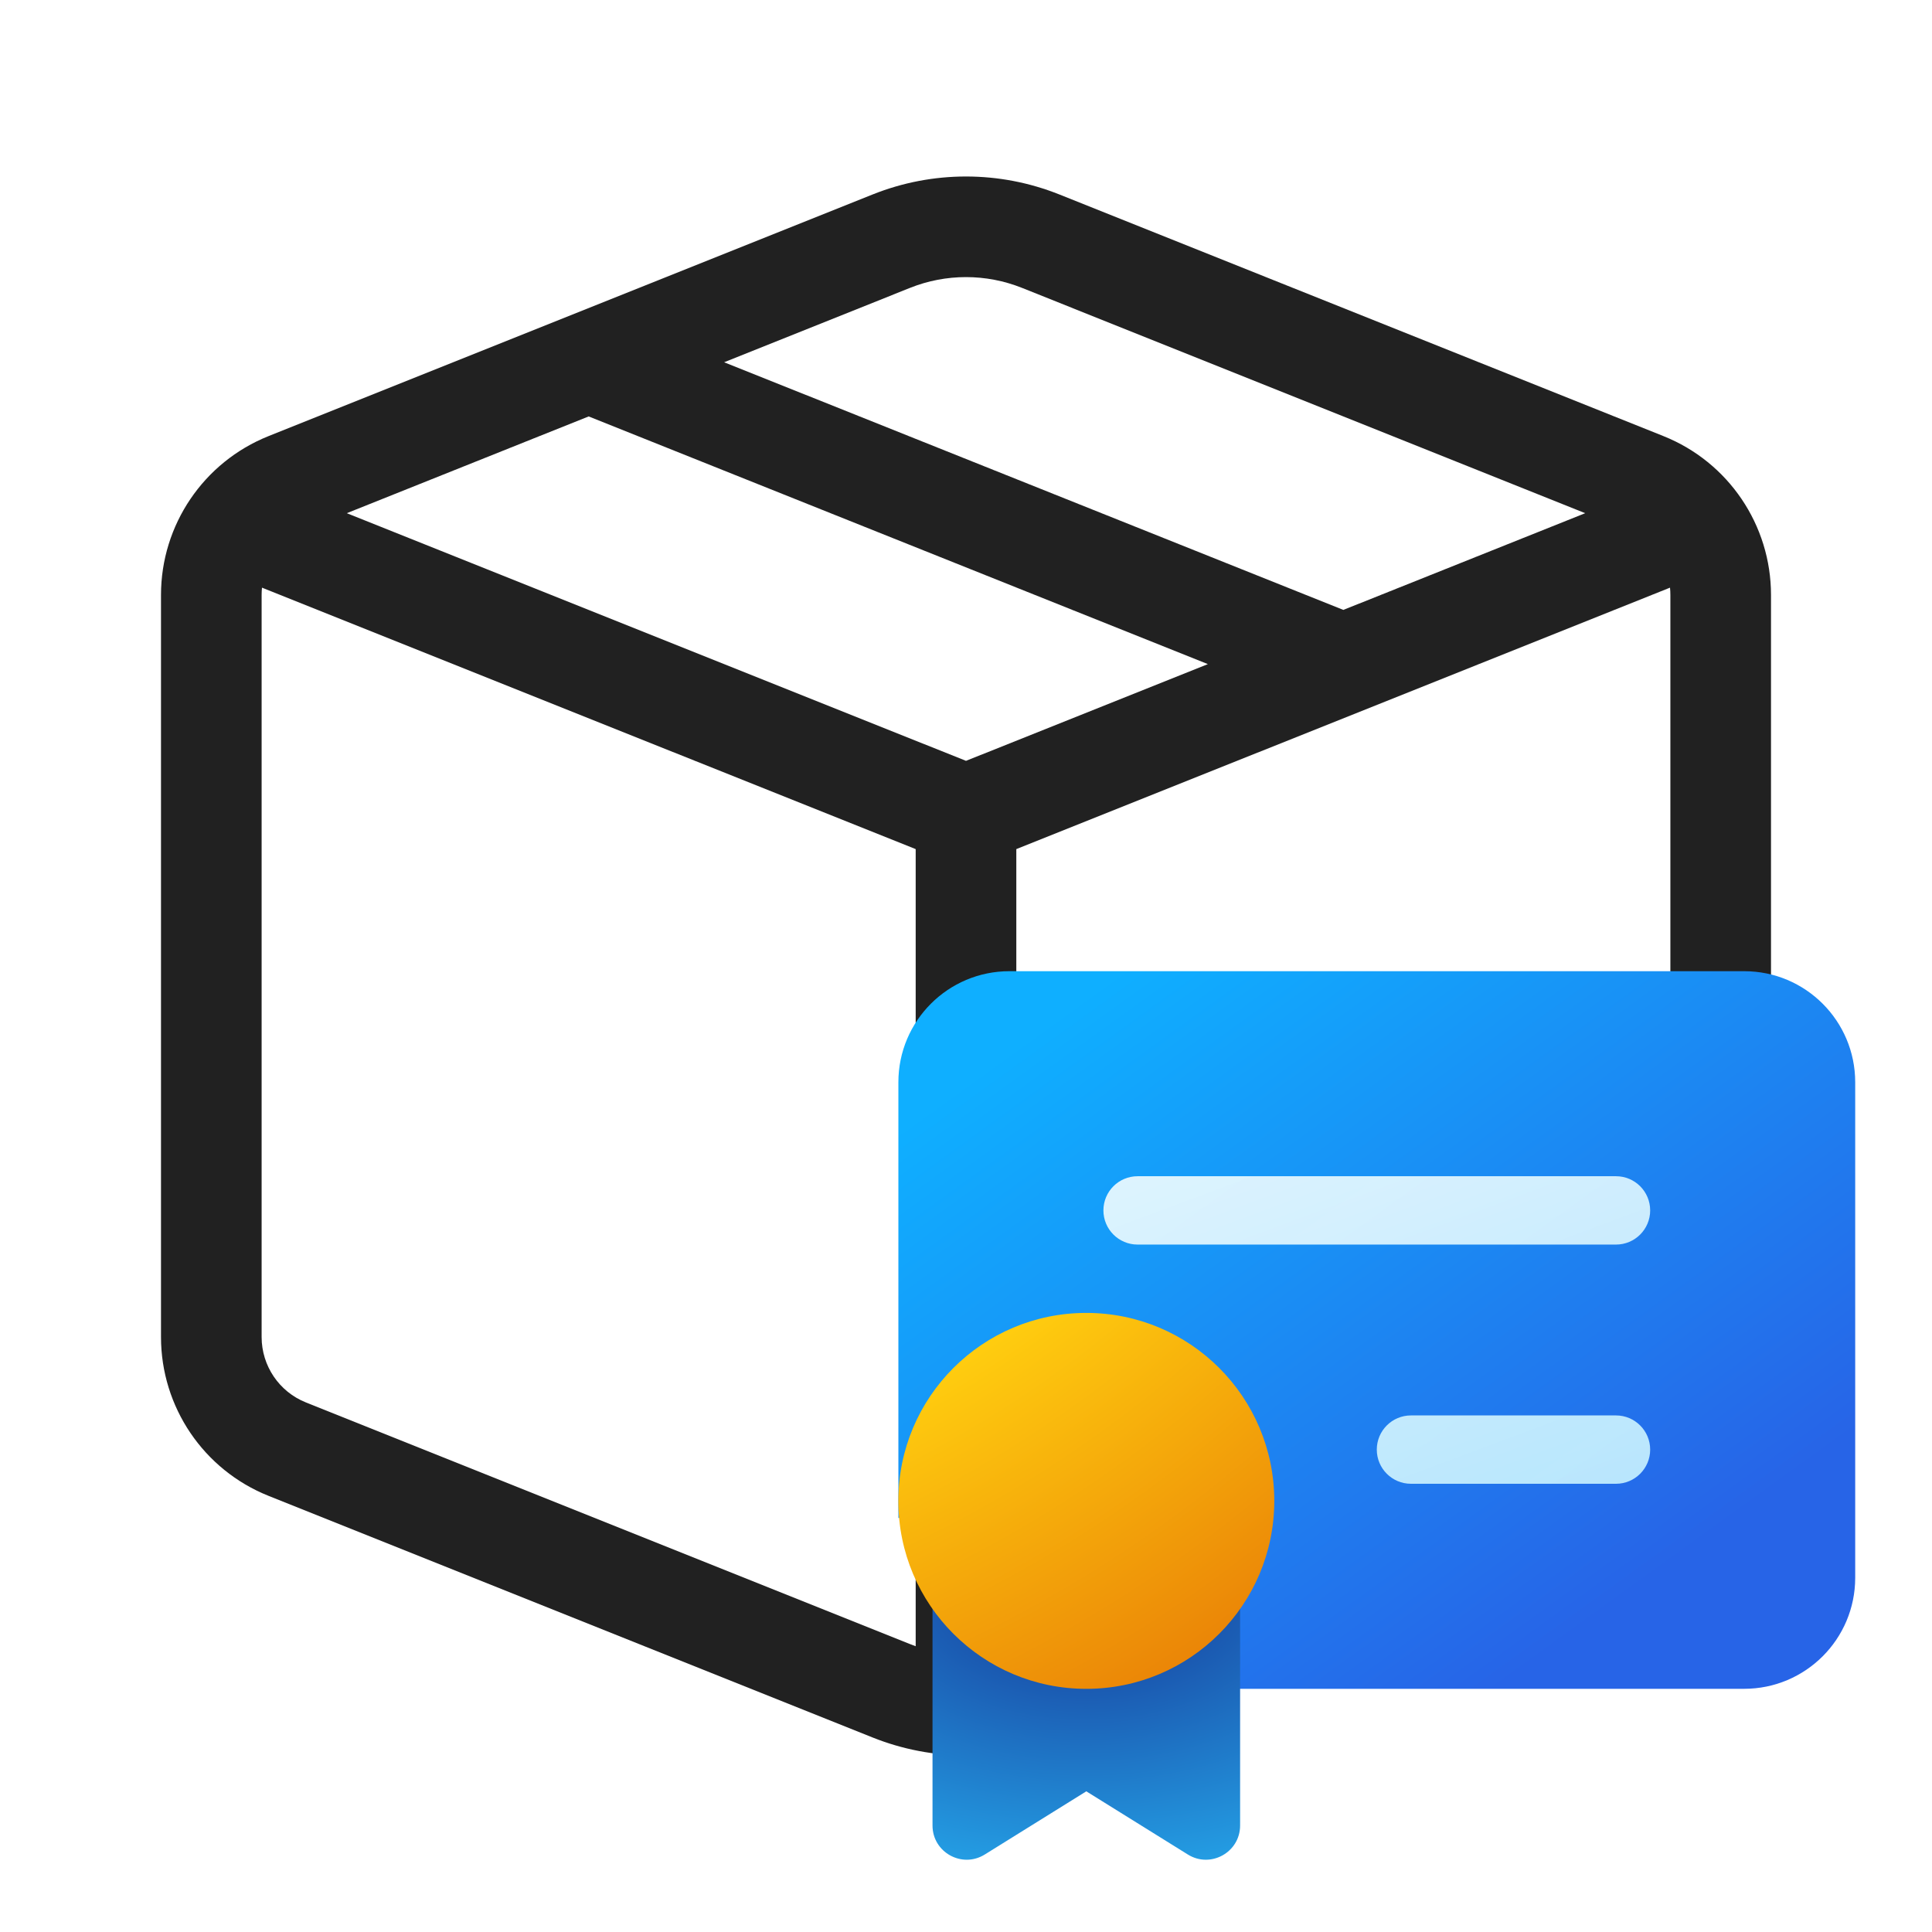
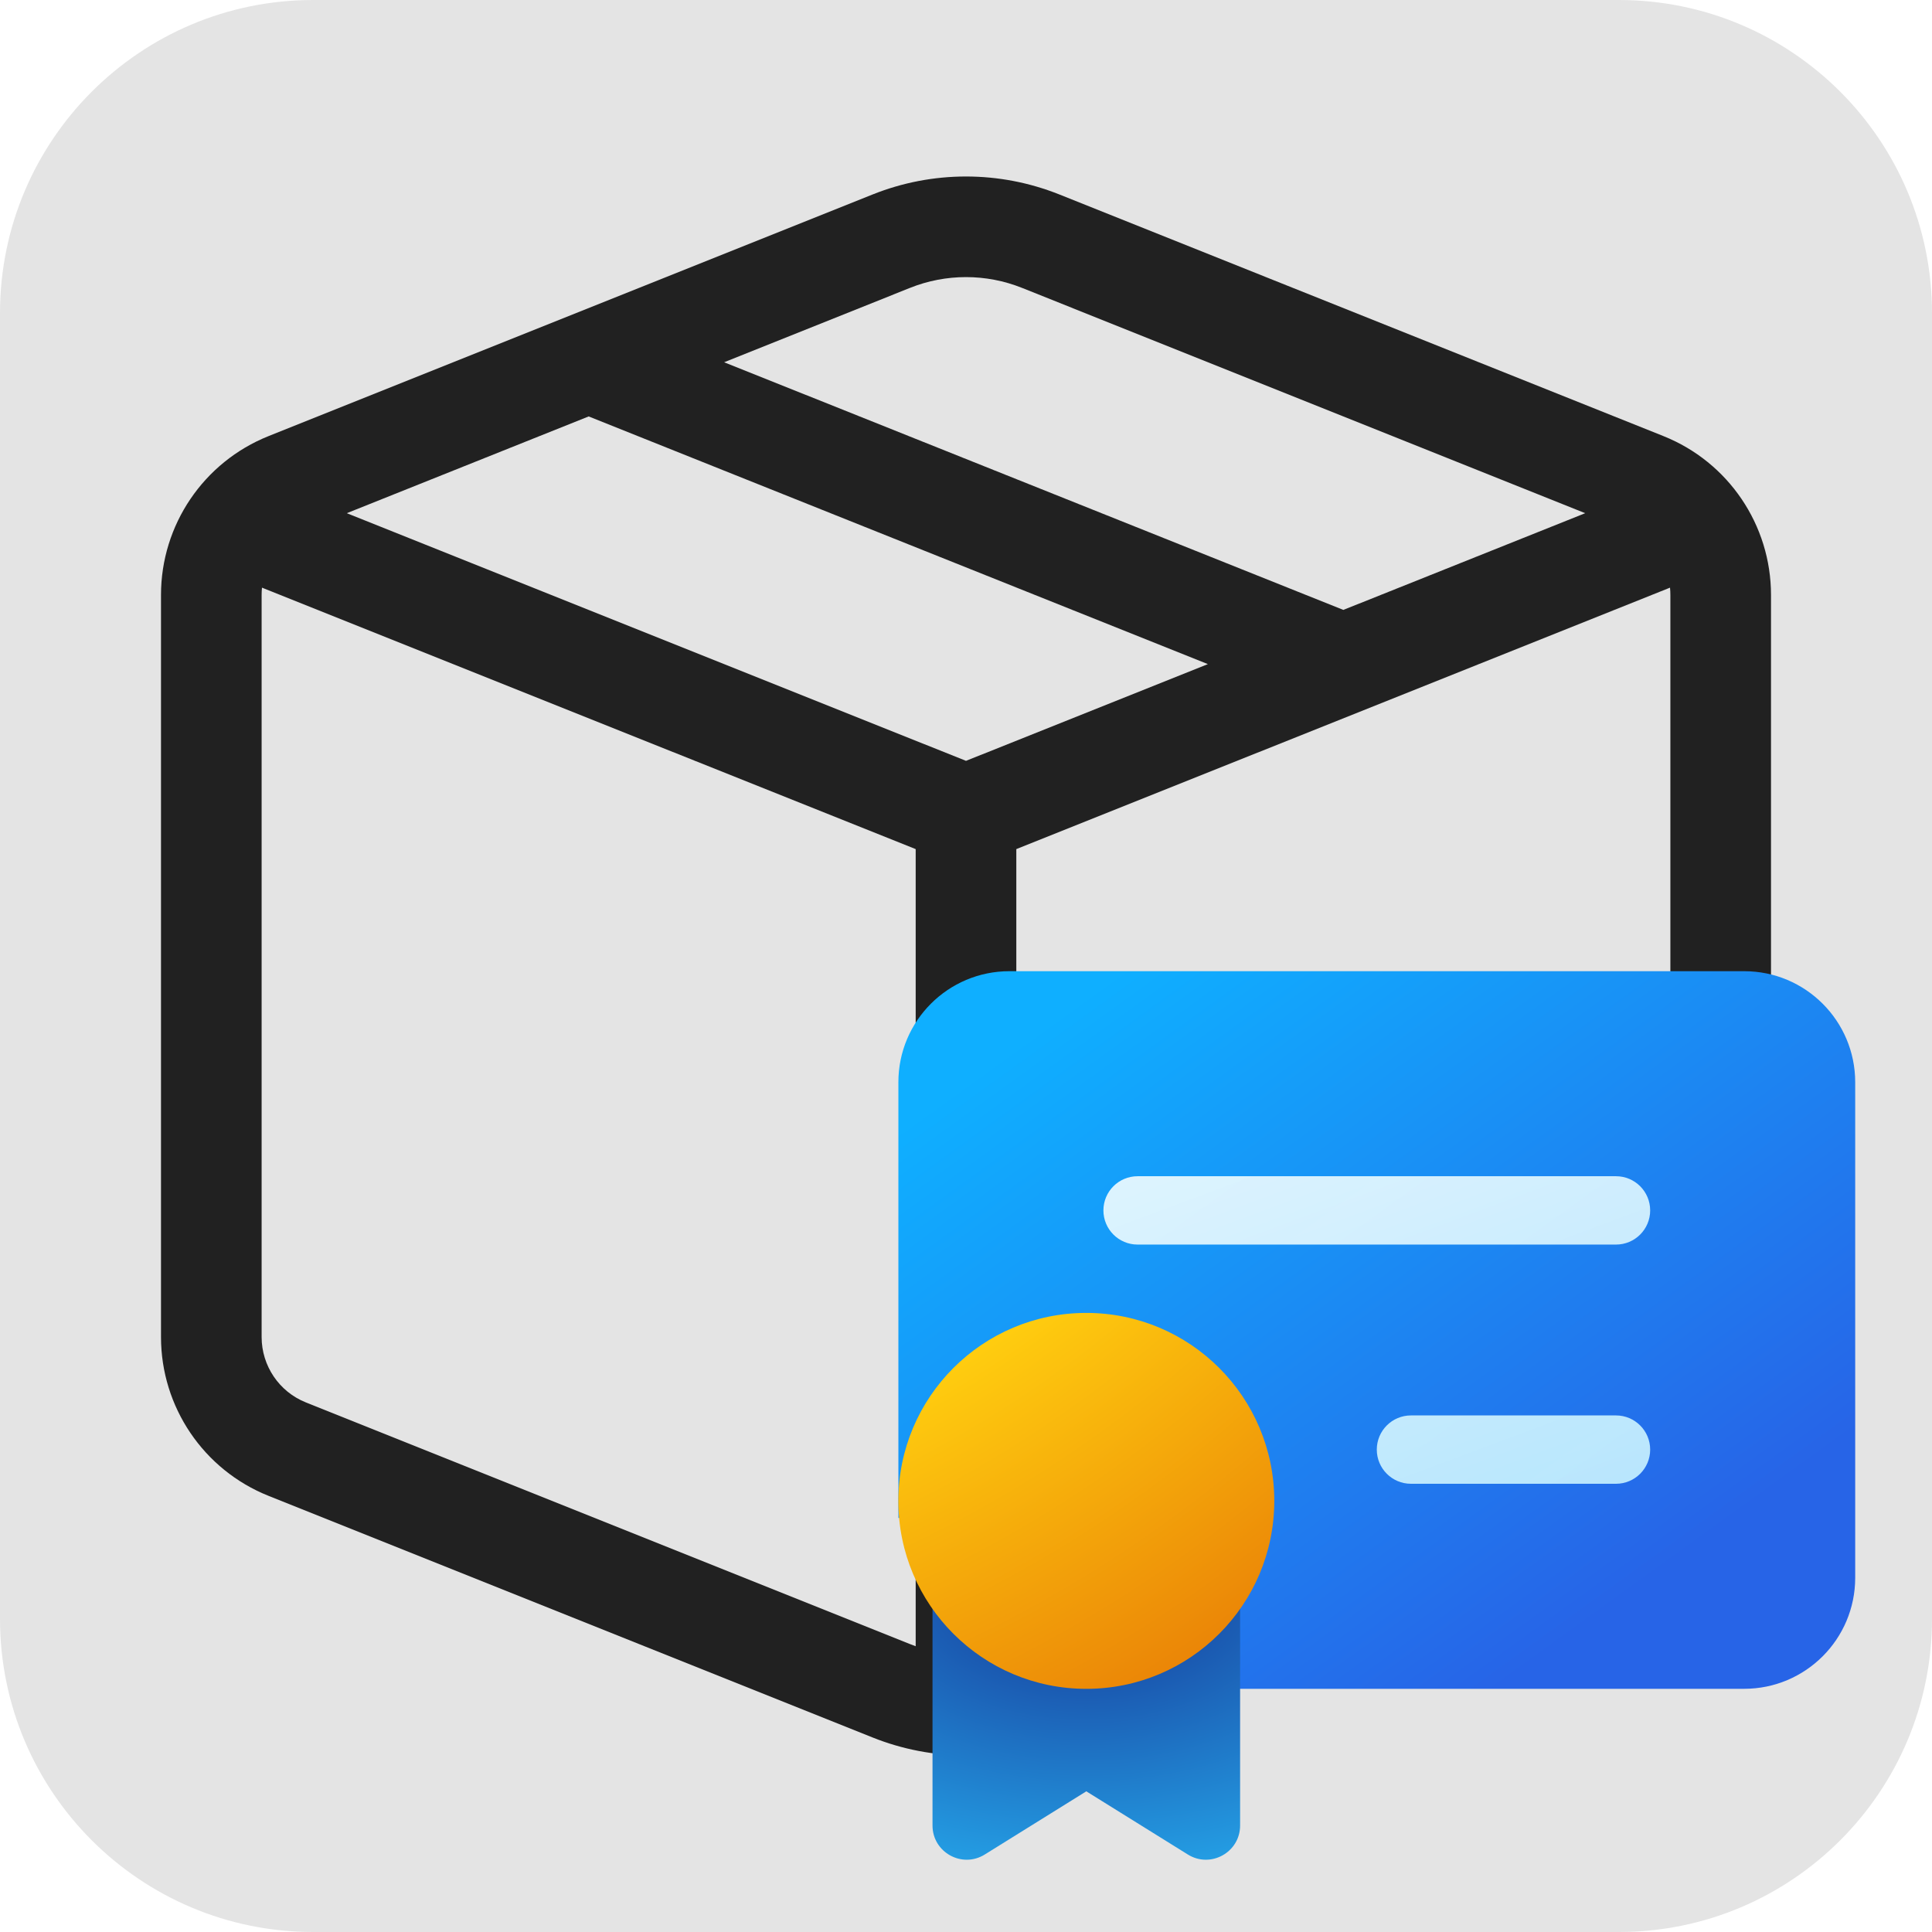
<svg xmlns="http://www.w3.org/2000/svg" width="48" height="48" viewBox="0 0 48 48" fill="none" version="1.1" id="svg1">
  <defs id="defs1">
    <radialGradient id="paint3_radial_72095_10082" cx="0" cy="0" r="1" gradientUnits="userSpaceOnUse" gradientTransform="matrix(28.68439,43.52695,-37.27884,24.56686,2.140342,-0.06775084)">
      <stop offset="0.772" stop-color="#FFCD0F" id="stop10" />
      <stop offset="0.991" stop-color="#E67505" id="stop11" />
    </radialGradient>
    <radialGradient id="paint2_radial_72095_10082" cx="0" cy="0" r="1" gradientUnits="userSpaceOnUse" gradientTransform="matrix(0,9.696553,-15.01654,0,26.98911,39.41117)">
      <stop stop-color="#163697" id="stop8" />
      <stop offset="1" stop-color="#29C3FF" id="stop9" />
    </radialGradient>
    <linearGradient id="paint1_linear_72095_10082" x1="31.2" y1="30.7" x2="20.404" y2="1.771" gradientUnits="userSpaceOnUse" gradientTransform="matrix(0.8490108,0,0,0.8490108,20.62153,20.73301)">
      <stop stop-color="#9DEAFF" id="stop6" />
      <stop offset="1" stop-color="white" id="stop7" />
    </linearGradient>
    <linearGradient id="paint0_linear_72095_10082" x1="3" y1="7.938" x2="16.766" y2="27.007" gradientUnits="userSpaceOnUse" gradientTransform="matrix(0.8490108,0,0,0.8490108,20.62153,20.73301)">
      <stop stop-color="#0FAFFF" id="stop4" />
      <stop offset="1" stop-color="#2764E7" id="stop5" />
    </linearGradient>
  </defs>
+   <path id="rect1" d="M 7.781,0 H 40.219 A 7.781,7.781 45 0 1 48,7.781 V 40.219 A 7.781,7.781 135 0 1 40.219,48 H 7.781 A 7.781,7.781 45 0 1 0,40.219 V 7.781 A 7.781,7.781 135 0 1 7.781,0 Z" style="fill:#e4e4e4;fill-opacity:1;stroke:none;stroke-width:0;stroke-linecap:round;stroke-linejoin:round;stroke-dasharray:none;stroke-dashoffset:21.326" />
  <path d="M26.321 4.832C24.831 4.236 23.169 4.236 21.679 4.832L6.672 10.835C5.058 11.48 4 13.043 4 14.781V33.218C4 34.956 5.058 36.519 6.672 37.164L21.679 43.167C23.169 43.763 24.831 43.763 26.321 43.167L41.328 37.164C42.942 36.519 44 34.956 44 33.218V14.781C44 13.043 42.942 11.48 41.328 10.835L26.321 4.832ZM22.607 7.153C23.501 6.795 24.499 6.795 25.393 7.153L39.384 12.75L33.375 15.153L17.991 9L22.607 7.153ZM14.625 10.346L30.009 16.5L24 18.903L8.616 12.75L14.625 10.346ZM6.509 14.6L22.75 21.096V40.9C22.702 40.883 22.655 40.865 22.607 40.846L7.6 34.843C6.936 34.578 6.5 33.934 6.5 33.218V14.781C6.5 14.72 6.503 14.659 6.509 14.6ZM25.25 40.9V21.096L41.491 14.6C41.497 14.659 41.5 14.72 41.5 14.781V33.218C41.5 33.934 41.064 34.578 40.4 34.843L25.393 40.846C25.345 40.865 25.298 40.883 25.25 40.9Z" fill="#212121" id="path1" />
  <path d="m 25.079,24.129 c -1.524,0 -2.759,1.235 -2.759,2.759 v 10.825 h 0.445 c 0.079,0.792 0.375,1.52 0.828,2.123 v 2.122 h 19.74 c 1.524,0 2.759,-1.235 2.759,-2.759 V 26.888 c 0,-1.524 -1.235,-2.759 -2.759,-2.759 z" fill="url(#paint0_linear_72095_10082)" id="path1-5" style="fill:url(#paint0_linear_72095_10082);stroke-width:0.849" />
  <path d="m 27.414,30.072 c 0,-0.469 0.38,-0.849 0.849,-0.849 h 11.886 c 0.469,0 0.849,0.38 0.849,0.849 0,0.469 -0.38,0.849 -0.849,0.849 H 28.263 c -0.469,0 -0.849,-0.38 -0.849,-0.849 z m 7.641,5.094 c -0.469,0 -0.849,0.38 -0.849,0.849 0,0.469 0.38,0.849 0.849,0.849 h 5.094 c 0.469,0 0.849,-0.38 0.849,-0.849 0,-0.469 -0.38,-0.849 -0.849,-0.849 z" fill="url(#paint1_linear_72095_10082)" fill-opacity="0.9" id="path2" style="fill:url(#paint1_linear_72095_10082);stroke-width:0.849" />
  <path d="m 30.81,39.294 c -1.033,0.868 -2.366,1.391 -3.821,1.391 -1.455,0 -2.787,-0.523 -3.821,-1.391 v 6.06 c 0,0.666 0.732,1.073 1.298,0.721 l 2.523,-1.57 2.523,1.57 c 0.566,0.352 1.298,-0.055 1.298,-0.721 z" fill="url(#paint2_radial_72095_10082)" id="path3" style="fill:url(#paint2_radial_72095_10082);stroke-width:0.849" />
  <path d="m 31.659,37.289 c 0,2.579 -2.091,4.67 -4.67,4.67 -2.579,0 -4.67,-2.091 -4.67,-4.67 0,-2.579 2.091,-4.67 4.67,-4.67 2.579,0 4.67,2.091 4.67,4.67 z" fill="url(#paint3_radial_72095_10082)" id="path4" style="fill:url(#paint3_radial_72095_10082);stroke-width:0.849" />
</svg>
